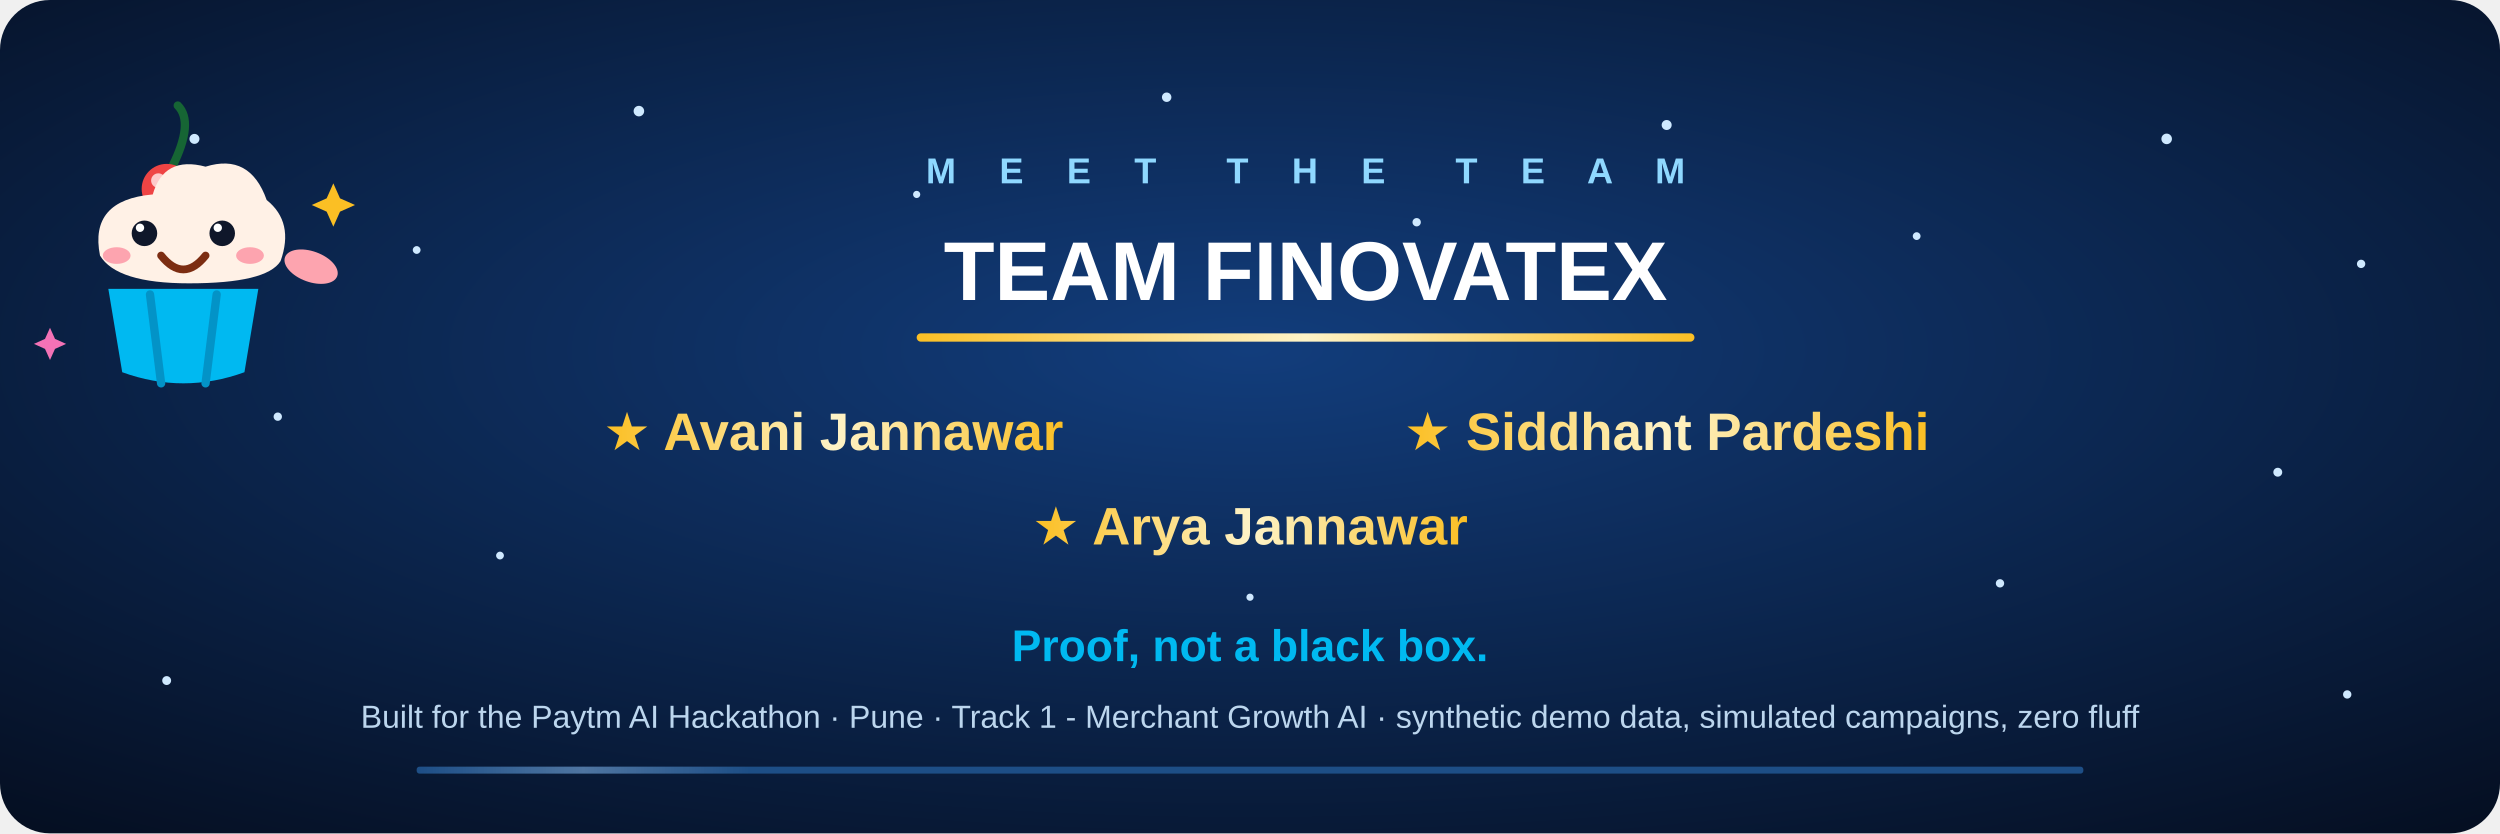
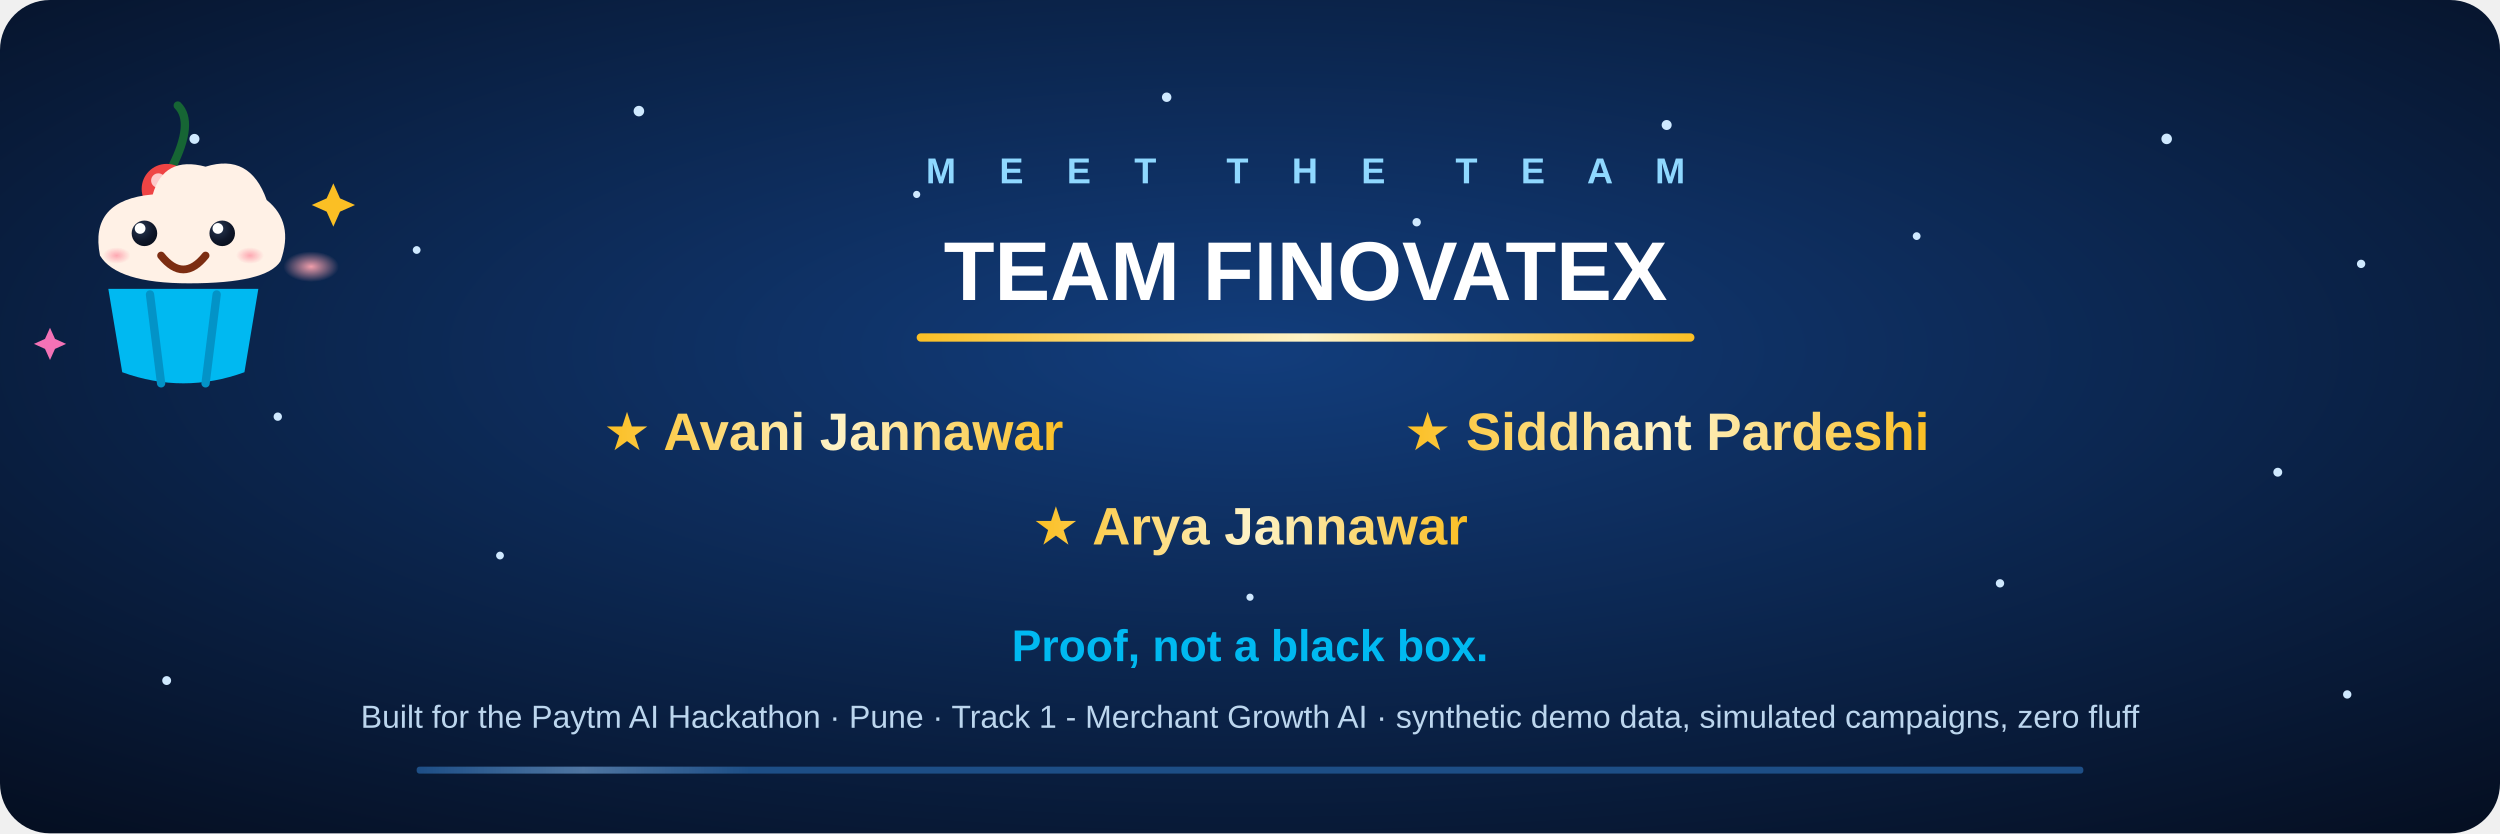
<svg xmlns="http://www.w3.org/2000/svg" viewBox="0 0 900 300" width="900" height="300" role="img" aria-label="Team FinovateX: Avani Jannawar, Siddhant Pardeshi, Arya Jannawar">
  <defs>
+     <radialGradient id="eyeGloss" cx="0.35" cy="0.3" r="0.9">
+       <stop offset="0" stop-color="#2b3a55" />
+       <stop offset="0.55" stop-color="#0f172a" />
+       <stop offset="1" stop-color="#050b16" />
+     </radialGradient>
+     <radialGradient id="cheekGloss" cx="0.5" cy="0.5" r="0.5">
+       <stop offset="0" stop-color="#fda4af" stop-opacity="0.95" />
+       <stop offset="1" stop-color="#fda4af" stop-opacity="0" />
+     </radialGradient>
    <radialGradient id="vignette" cx="0.5" cy="0.42" r="0.75">
      <stop offset="0" stop-color="#123d7c" />
      <stop offset="1" stop-color="#050f22" />
    </radialGradient>
    <linearGradient id="gold" x1="0" y1="0" x2="1" y2="0">
      <stop offset="0" stop-color="#fbbf24" />
      <stop offset="0.5" stop-color="#fef3c7" />
      <stop offset="1" stop-color="#fbbf24" />
    </linearGradient>
    <linearGradient id="sweepG" x1="0" y1="0" x2="1" y2="0">
      <stop offset="0" stop-color="#ffffff" stop-opacity="0" />
      <stop offset="0.5" stop-color="#ffffff" stop-opacity="0.22" />
      <stop offset="1" stop-color="#ffffff" stop-opacity="0" />
    </linearGradient>
  </defs>
  <rect width="900" height="300" rx="18" fill="url(#vignette)" />
  <g fill="#cfe9ff">
    <circle class="s1" cx="70" cy="50" r="1.8" />
    <circle class="s2" cx="150" cy="90" r="1.4" />
    <circle class="s3" cx="230" cy="40" r="1.9" />
    <circle class="s4" cx="330" cy="70" r="1.3" />
    <circle class="s1" cx="420" cy="35" r="1.7" />
    <circle class="s2" cx="510" cy="80" r="1.5" />
    <circle class="s3" cx="600" cy="45" r="1.8" />
    <circle class="s4" cx="690" cy="85" r="1.4" />
    <circle class="s1" cx="780" cy="50" r="1.9" />
    <circle class="s2" cx="850" cy="95" r="1.5" />
    <circle class="s3" cx="100" cy="150" r="1.5" />
    <circle class="s4" cx="820" cy="170" r="1.6" />
    <circle class="s1" cx="180" cy="200" r="1.4" />
    <circle class="s2" cx="720" cy="210" r="1.5" />
    <circle class="s3" cx="450" cy="215" r="1.3" />
    <circle class="s4" cx="60" cy="245" r="1.6" />
    <circle class="s1" cx="845" cy="250" r="1.5" />
  </g>
  <g class="hero">
    <path d="M62 60 q8-16 2-22" stroke="#166534" stroke-width="3" fill="none" stroke-linecap="round" />
    <circle cx="60" cy="68" r="9" fill="#ef4444" />
    <circle cx="57" cy="65" r="2.6" fill="#fecaca" />
    <path d="M36 92 Q32 72 55 70 Q59 56 74 60 Q90 55 96 72 Q106 80 101 94 Q96 102 68 102 Q42 102 36 92 Z" fill="#fff1e6" />
    <path d="M39 104 L44 134 Q66 142 88 134 L93 104 Z" fill="#00b9f1" />
    <path d="M54 106 L58 138" stroke="#0393c7" stroke-width="3" stroke-linecap="round" />
    <path d="M78 106 L74 138" stroke="#0393c7" stroke-width="3" stroke-linecap="round" />
-     <circle cx="52" cy="84" r="4.6" fill="#0f172a" />
-     <circle cx="80" cy="84" r="4.6" fill="#0f172a" />
+     <circle cx="52" cy="84" r="4.6" fill="url(#eyeGloss)" />
+     <circle class="shine" cx="50.44" cy="82.25" r="1.93" fill="#fff" />
+     <circle cx="80" cy="84" r="4.6" fill="url(#eyeGloss)" />
+     <circle class="shine" cx="78.44" cy="82.25" r="1.93" fill="#fff" />
    <circle cx="50.4" cy="82" r="1.5" fill="#fff" />
    <circle cx="78.4" cy="82" r="1.5" fill="#fff" />
-     <ellipse cx="42" cy="92" rx="5" ry="3" fill="#fda4af" />
-     <ellipse cx="90" cy="92" rx="5" ry="3" fill="#fda4af" />
+     <ellipse cx="42" cy="92" rx="5" ry="3" fill="url(#cheekGloss)" />
+     <ellipse cx="90" cy="92" rx="5" ry="3" fill="url(#cheekGloss)" />
    <path d="M58 92 Q66 102 74 92" stroke="#7c2d12" stroke-width="2.8" fill="none" stroke-linecap="round" />
    <g class="arm">
-       <ellipse cx="112" cy="96" rx="10" ry="5.5" fill="#fda4af" transform="rotate(20 112 96)" />
+       <ellipse cx="112" cy="96" rx="10" ry="5.5" fill="url(#cheekGloss)" />
    </g>
    <path class="spk" d="M120 66 l2.4 5.4 5.4 2.4 -5.4 2.4 -2.4 5.4 -2.4 -5.4 -5.4 -2.4 5.4 -2.4 Z" fill="#fbbf24" />
    <path class="spk2" d="M18 118 l1.8 4 4 1.8 -4 1.8 -1.8 4 -1.8 -4 -4 -1.8 4 -1.8 Z" fill="#f472b6" />
  </g>
  <text x="470" y="66" text-anchor="middle" font-family="Segoe UI, Arial, sans-serif" font-size="13" font-weight="700" letter-spacing="6" fill="#8fd8ff" class="fade1" xml:space="preserve">M E E T  T H E  T E A M</text>
  <text x="470" y="108" text-anchor="middle" font-family="Segoe UI, Arial, sans-serif" font-size="30" font-weight="800" fill="#ffffff" class="fade2">TEAM FINOVATEX</text>
  <rect x="330" y="120" width="280" height="3" rx="1.5" fill="url(#gold)" />
  <g class="name nA">
    <text x="300" y="162" text-anchor="middle" font-family="Segoe UI, Arial, sans-serif" font-size="19" font-weight="800" fill="url(#gold)">★ Avani Jannawar</text>
  </g>
  <g class="name nB">
    <text x="600" y="162" text-anchor="middle" font-family="Segoe UI, Arial, sans-serif" font-size="19" font-weight="800" fill="url(#gold)">★ Siddhant Pardeshi</text>
  </g>
  <g class="name nC">
    <text x="450" y="196" text-anchor="middle" font-family="Segoe UI, Arial, sans-serif" font-size="19" font-weight="800" fill="url(#gold)">★ Arya Jannawar</text>
  </g>
  <text x="450" y="238" text-anchor="middle" font-family="Segoe UI, Arial, sans-serif" font-size="16" font-weight="800" fill="#00b9f1" class="pulseBig">Proof, not a black box.</text>
  <text x="450" y="262" text-anchor="middle" font-family="Segoe UI, Arial, sans-serif" font-size="11.5" fill="#bcd6ee">Built for the Paytm AI Hackathon · Pune · Track 1 - Merchant Growth AI · synthetic demo data, simulated campaigns, zero fluff</text>
  <rect x="150" y="276" width="600" height="2.5" rx="1" fill="#1d4e86" />
  <rect class="sweepline" x="150" y="276" width="120" height="2.5" fill="url(#sweepG)" />
  <style>
    .fade1 { animation: appear 9s ease infinite; }
    .fade2 { animation: appear2 9s ease infinite; }
    @keyframes appear { 0% { opacity: 0; } 10%, 90% { opacity: 0.95; } 100% { opacity: 0; } }
    @keyframes appear2 { 0% { opacity: 0; transform: translateY(8px); } 14%, 92% { opacity: 1; transform: translateY(0); } 100% { opacity: 0; } }
    .name { transform-box: fill-box; transform-origin: center; animation: riseName 9s ease infinite; }
    .nA { animation-delay: 0.8s; }
    .nB { animation-delay: 1.5s; }
    .nC { animation-delay: 2.2s; }
    @keyframes riseName { 0%, 6% { opacity: 0; transform: translateY(10px) scale(0.9); } 18%, 92% { opacity: 1; transform: translateY(0) scale(1); } 100% { opacity: 0; } }
    .hero { transform-box: fill-box; transform-origin: center bottom; animation: bob 2.6s ease-in-out infinite; }
    @keyframes bob { 0%, 100% { transform: translateY(0) rotate(0); } 50% { transform: translateY(-8px) rotate(-2deg); } }
    .arm { transform-box: fill-box; transform-origin: 8% 60%; animation: wave 1.4s ease-in-out infinite; }
    @keyframes wave { 0%, 100% { transform: rotate(-12deg); } 50% { transform: rotate(18deg); } }
    .spk { transform-box: fill-box; transform-origin: center; animation: twinkleS 2s ease-in-out infinite; }
    .spk2 { transform-box: fill-box; transform-origin: center; animation: twinkleS 2s 1s ease-in-out infinite; }
    @keyframes twinkleS { 0%, 100% { opacity: 0.2; transform: scale(0.7); } 50% { opacity: 1; transform: scale(1.15); } }
    .s1, .s2, .s3, .s4 { animation: star 2.8s ease-in-out infinite; }
    .s2 { animation-delay: 0.7s; } .s3 { animation-delay: 1.4s; } .s4 { animation-delay: 2.1s; }
    @keyframes star { 0%, 100% { opacity: 0.2; } 50% { opacity: 1; } }
    .pulseBig { animation: big 2.4s ease-in-out infinite; transform-box: fill-box; transform-origin: center; }
    @keyframes big { 0%, 100% { opacity: 0.82; transform: scale(1); } 50% { opacity: 1; transform: scale(1.05); } }
    .sweepline { animation: lineSweep 3.4s ease-in-out infinite; }
    @keyframes lineSweep { 0% { transform: translateX(-140px); opacity: 0; } 25% { opacity: 1; } 75% { transform: translateX(620px); opacity: 0; } 100% { transform: translateX(620px); opacity: 0; } }
+       .shine { animation: sparkle 3.4s ease-in-out infinite; }
+     @keyframes sparkle { 0%, 100% { opacity: 0.7; } 50% { opacity: 1; } }
  </style>
</svg>
